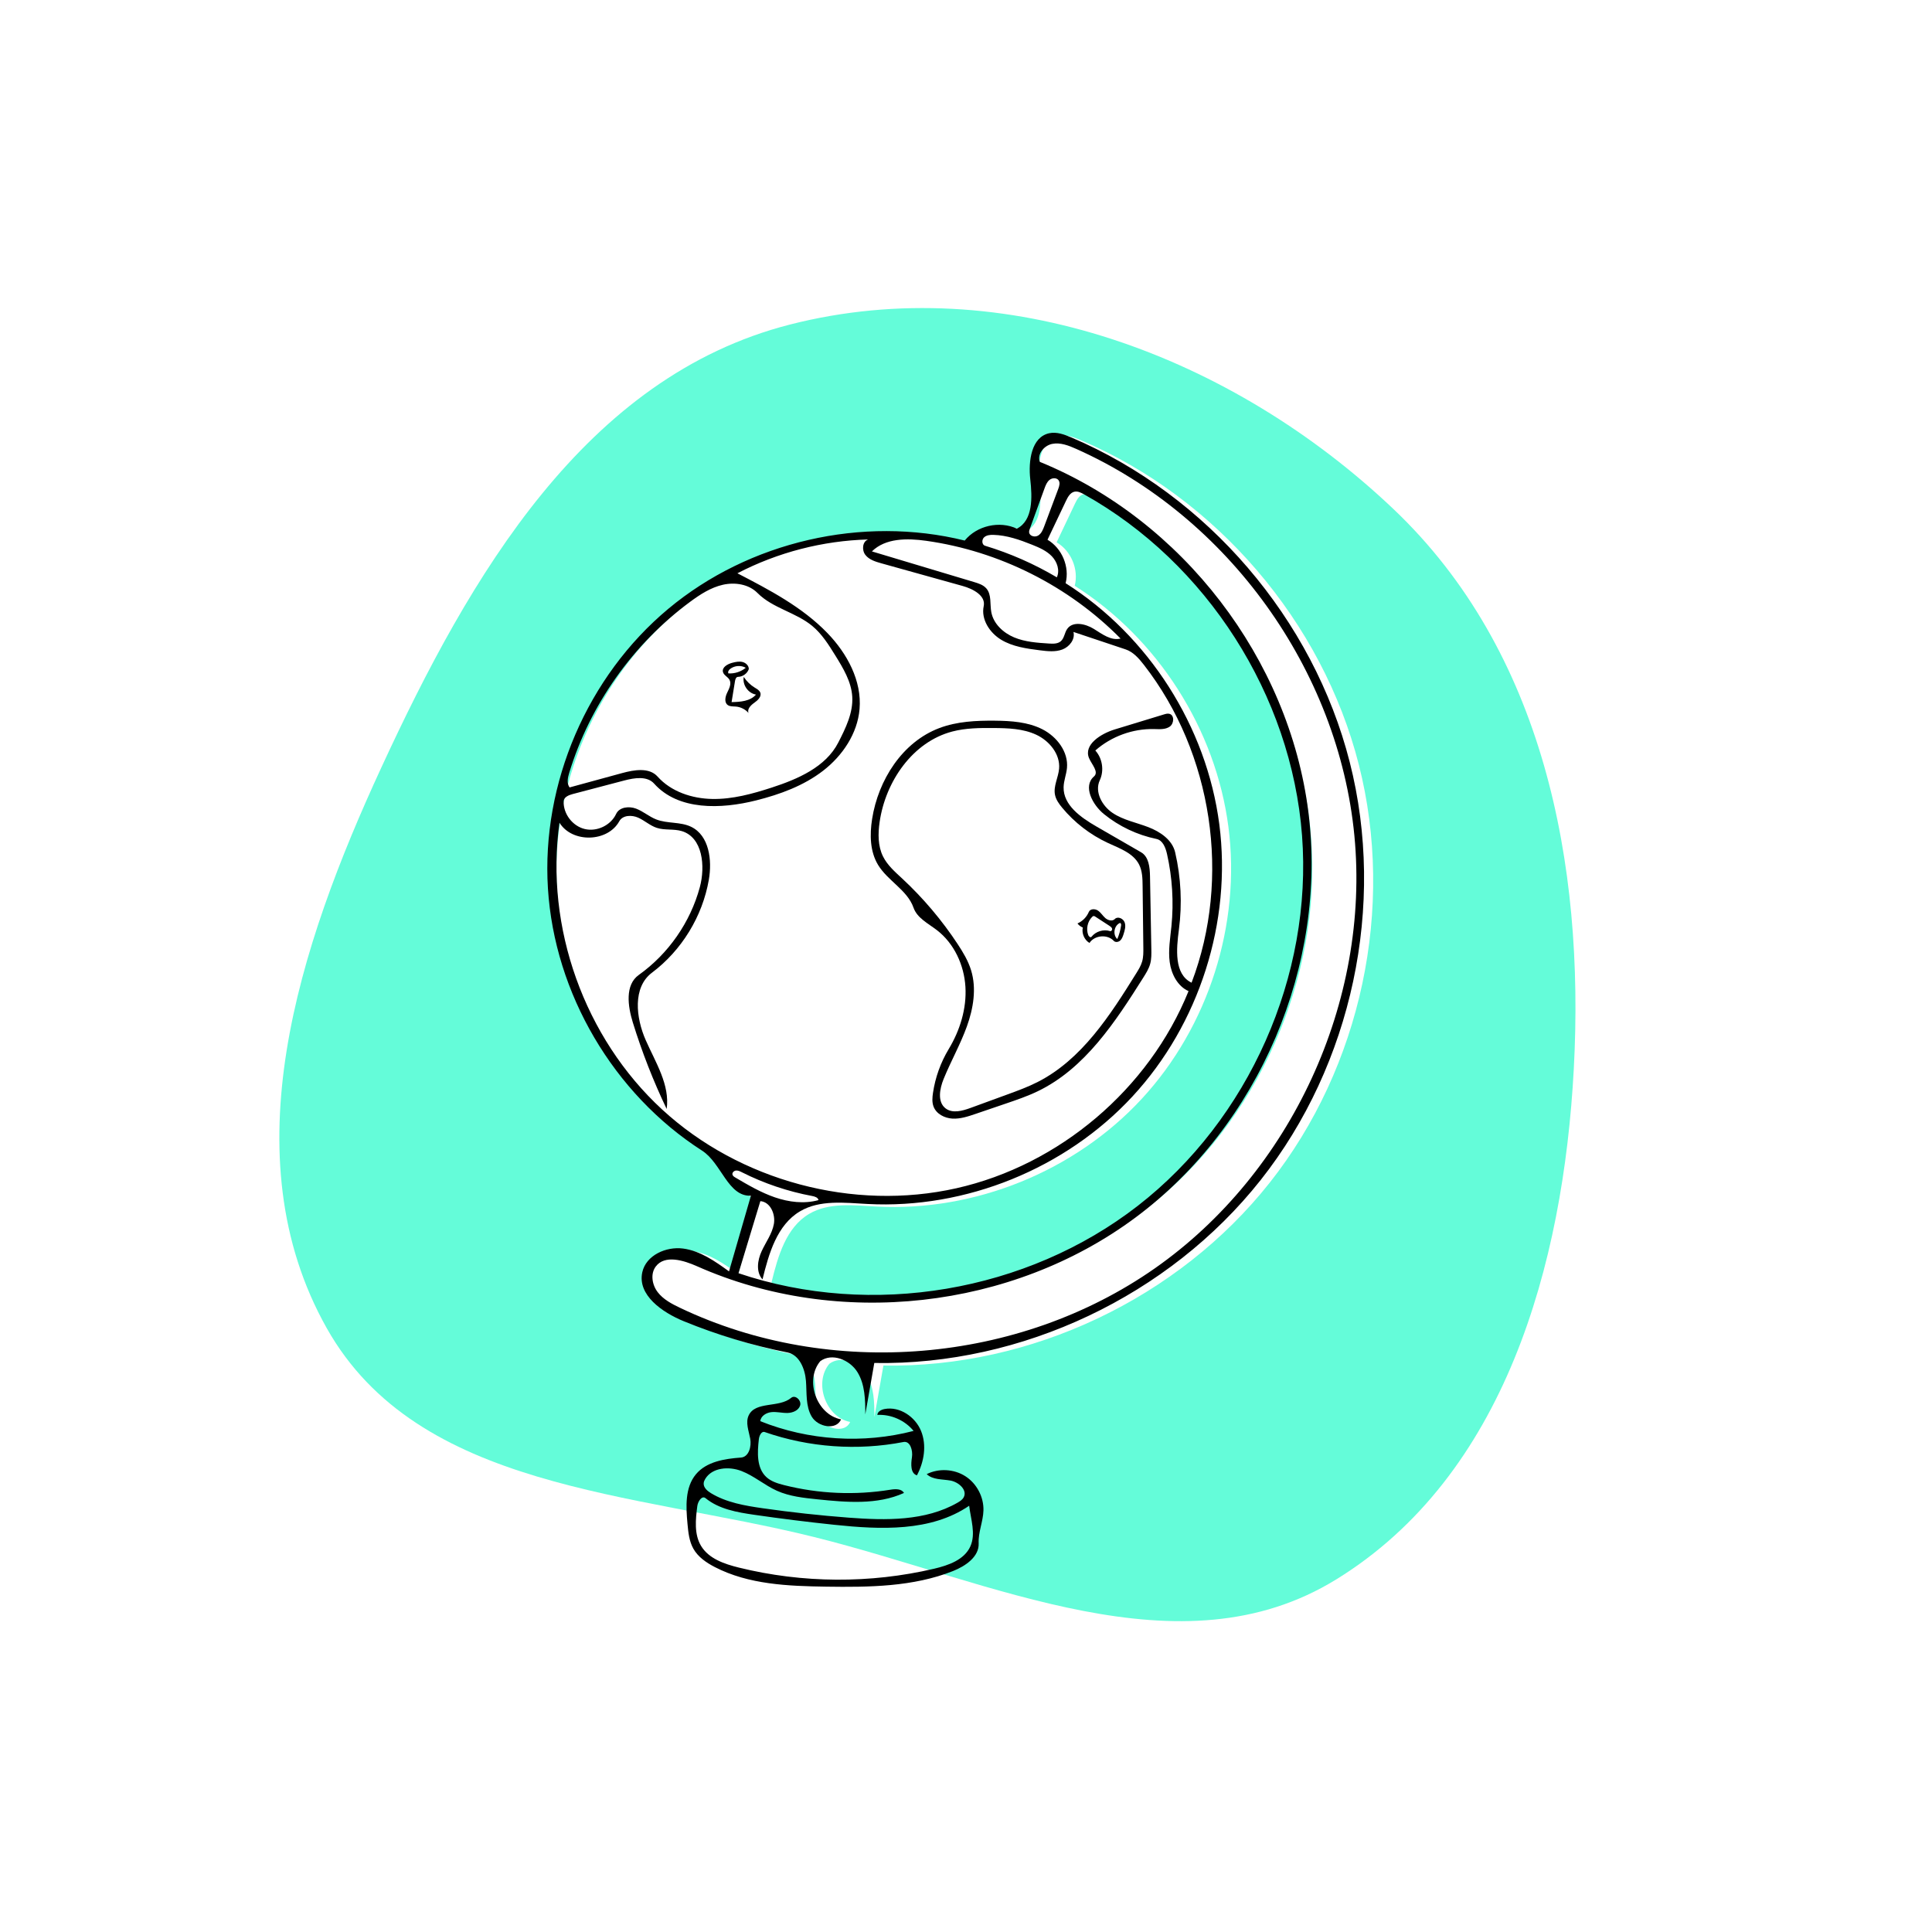
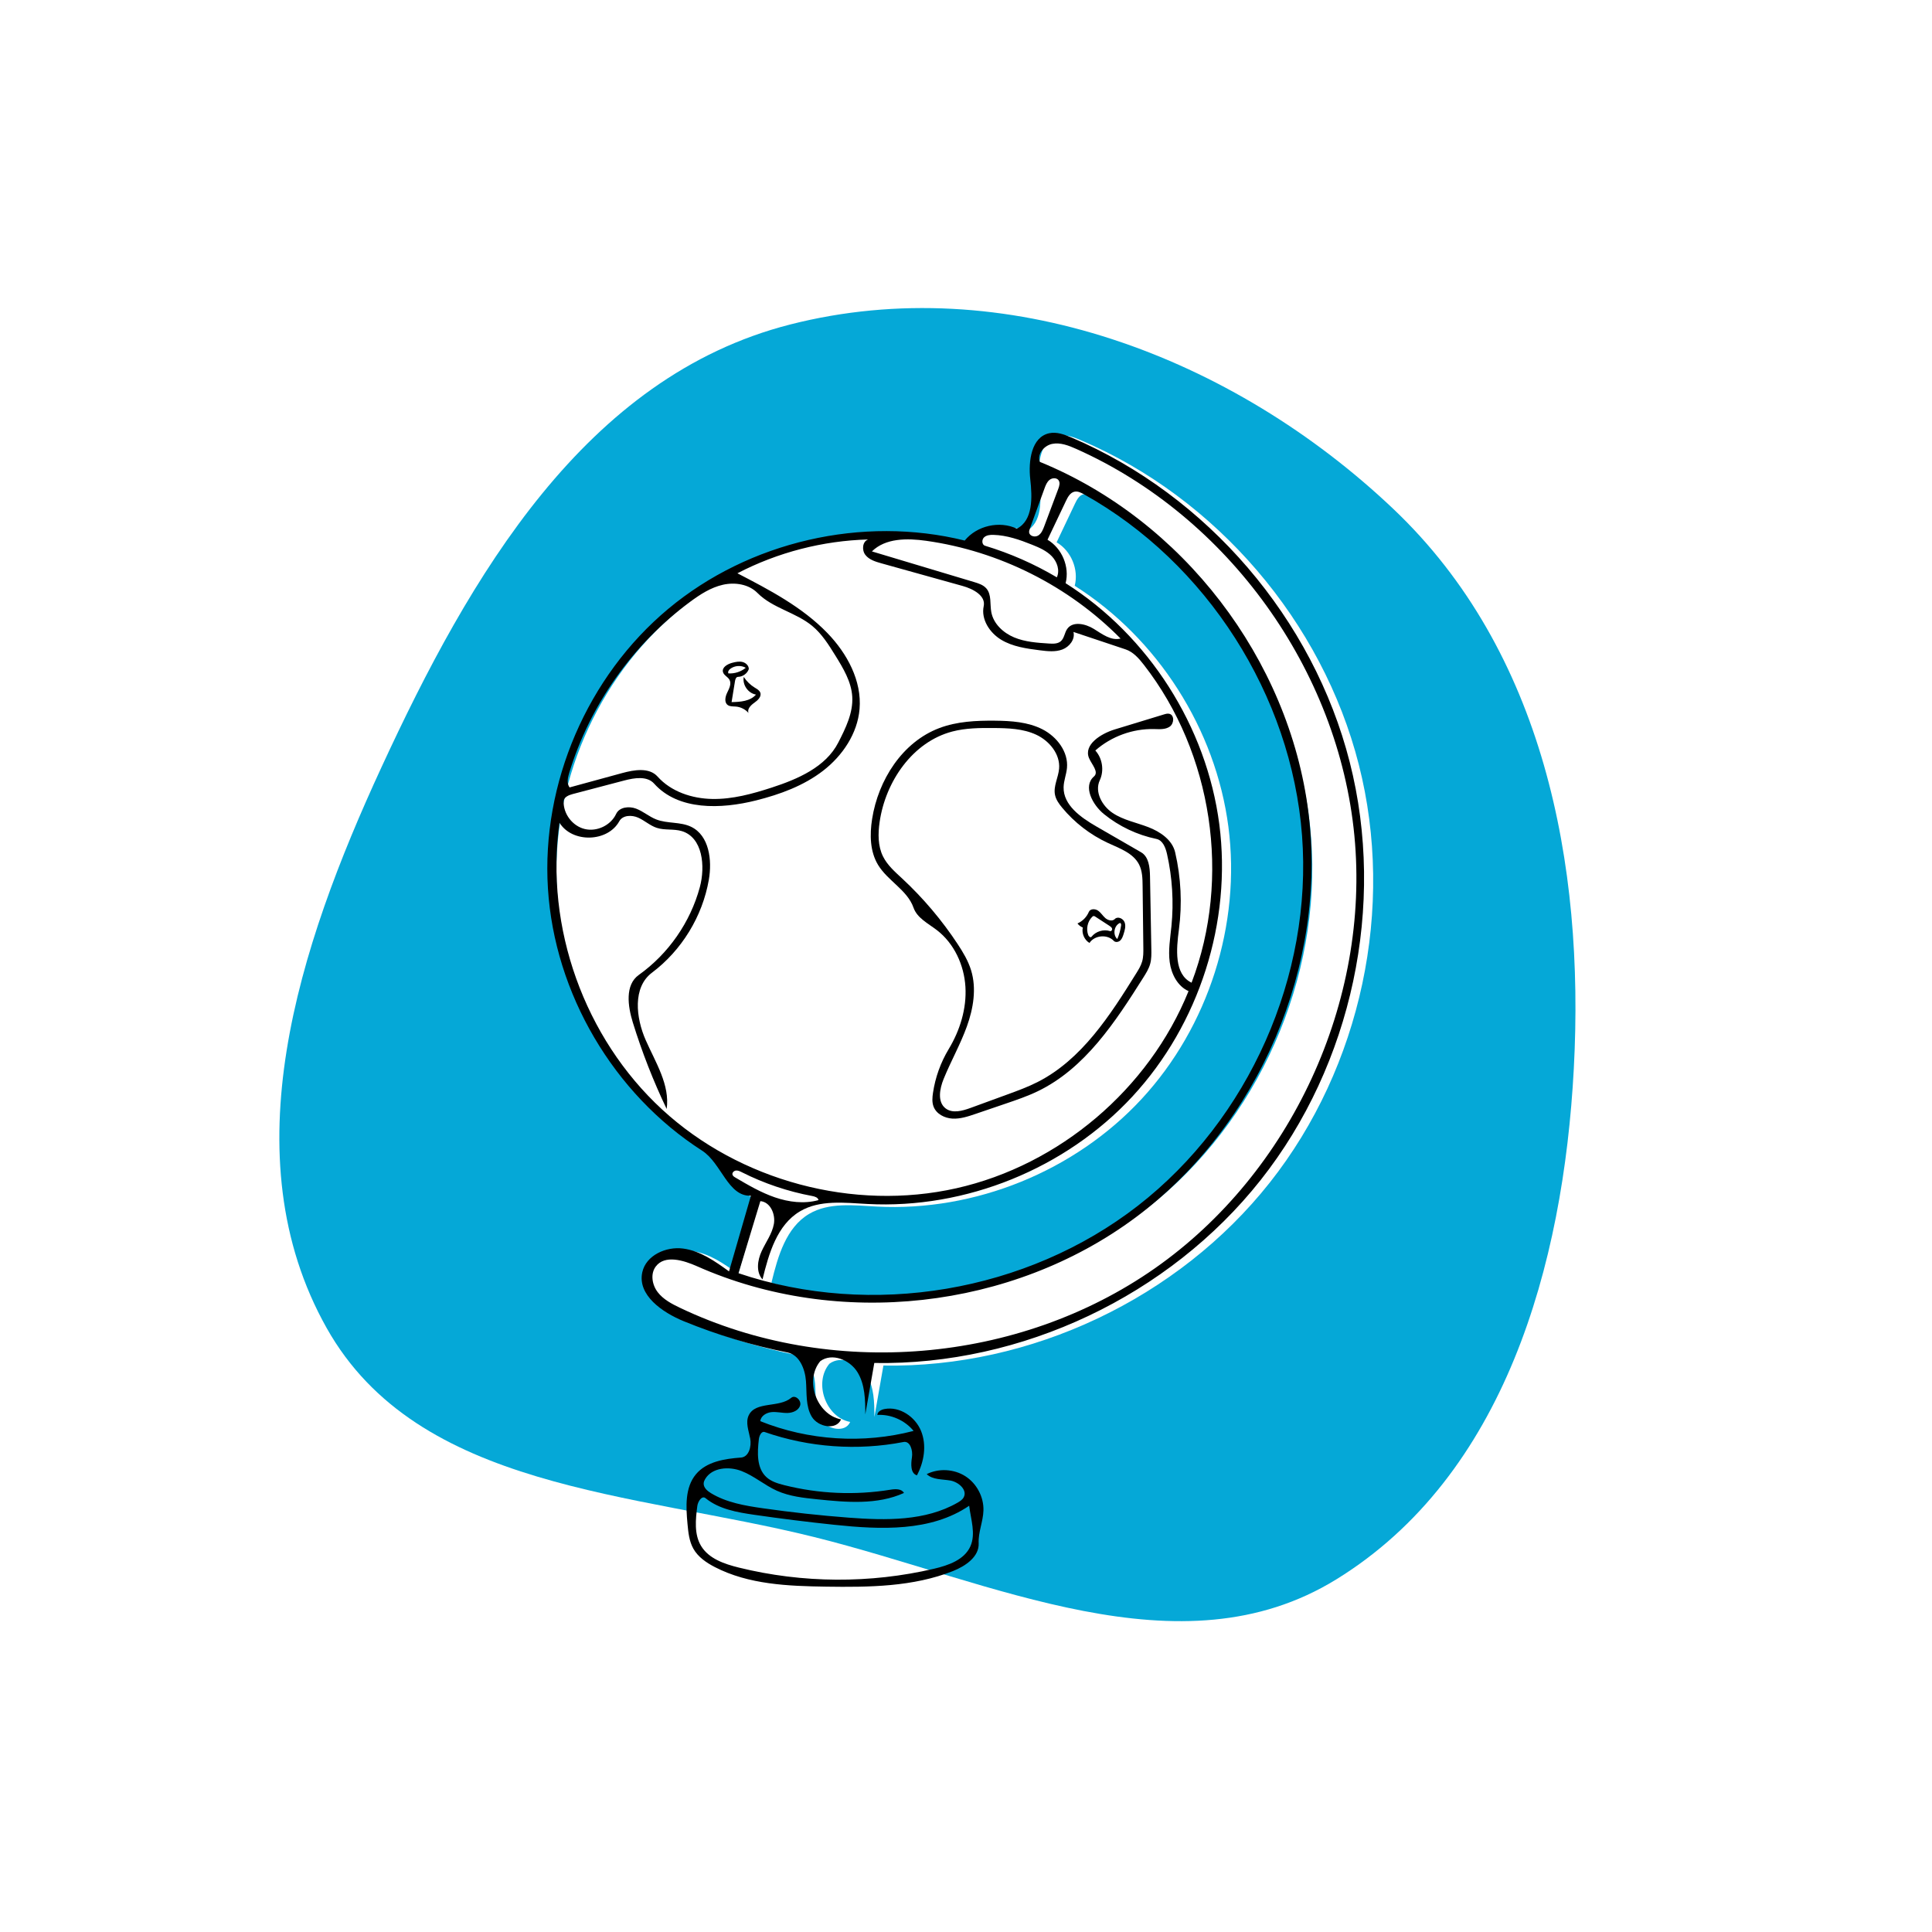
- <svg xmlns="http://www.w3.org/2000/svg" width="750" height="750" viewBox="0 0 750 750" fill="none">
-   <rect width="750" height="750" fill="white" />
-   <path fill-rule="evenodd" clip-rule="evenodd" d="M540.953 197.628C598.999 252.739 615.212 334.928 610.95 414.836C606.867 491.406 584.057 572.844 518.795 613.085C458.087 650.517 385.277 613.899 316.048 596.675C245.986 579.244 162.216 578.492 126.824 515.562C89.228 448.713 115.899 367.554 148.04 297.943C182.44 223.441 227.19 146.276 306.707 125.974C389.929 104.727 478.65 138.474 540.953 197.628Z" fill="#64FCD9" />
-   <path d="M410.824 169.184C413.749 168.547 416.743 169.675 419.498 170.849C472.215 193.311 513.348 241.293 527.489 296.824C541.631 352.355 528.458 414.167 492.905 459.107C457.352 504.048 400.23 531.091 342.936 530.108C341.771 536.763 340.606 543.417 339.442 550.072C339.44 544.432 339.35 538.463 336.391 533.662C333.432 528.861 326.499 526.048 321.967 529.405C315.775 536.799 320.56 550.2 330.036 551.999C328.182 556.346 321.036 554.992 318.633 550.923C316.231 546.854 316.776 541.787 316.406 537.076C316.036 532.366 313.862 526.949 309.228 526.025C295.471 523.281 281.978 519.217 268.995 513.906C260.592 510.469 250.907 503.718 252.876 494.856C254.331 488.31 262.076 484.805 268.724 485.685C275.371 486.566 281.106 490.62 286.539 494.55C289.373 484.757 292.207 474.964 295.041 465.171C286.121 465.584 283.617 452.515 276.101 447.694C241.716 425.633 218.793 386.641 216.241 345.867C213.688 305.094 231.569 263.547 262.935 237.371C294.301 211.195 338.376 201.036 378.035 210.843C382.741 205.054 391.537 203.05 398.286 206.228C404.597 203.008 404.274 194.077 403.481 187.037C402.689 179.998 403.902 170.693 410.824 169.184ZM299.538 497.675C296.94 494.798 299.489 496.499 299.489 496.499L299.538 497.999V498.685C299.538 498.685 293.241 496.248 290.217 495.261C341.939 512.732 402.129 502.568 445.246 469.082C488.363 435.596 513.11 379.795 508.986 325.357C504.861 270.92 471.989 219.485 424.318 192.877C423.182 192.243 421.908 191.6 420.635 191.877C419.001 192.231 418.073 193.916 417.355 195.426C414.962 200.46 412.569 205.493 410.176 210.526C415.813 213.836 418.825 221.066 417.205 227.399C449.464 247.845 471.928 283.069 476.86 320.942C481.793 358.815 469.1 398.618 443.154 426.644C417.207 454.67 378.499 470.388 340.359 468.385C331.421 467.915 321.793 466.677 314.091 471.237C305.185 476.509 301.986 487.62 299.538 497.675Z" fill="white" />
-   <path d="M286.484 262.758C285.759 262.768 285.445 263.666 285.329 264.382C284.886 267.108 284.444 269.833 284.001 272.559C287.408 272.489 291.248 272.225 293.465 269.637C290.413 269.123 288.131 265.824 288.727 262.787C289.812 264.464 291.279 265.892 292.985 266.932C293.834 267.45 294.815 267.956 295.147 268.894C295.696 270.444 294.153 271.878 292.806 272.822C291.459 273.766 289.952 275.271 290.588 276.788C289.343 275.352 287.519 274.432 285.623 274.284C284.538 274.199 283.339 274.325 282.471 273.669C281.072 272.61 281.549 270.408 282.322 268.833C283.095 267.258 284.036 265.391 283.169 263.866C282.52 262.725 281 262.162 280.658 260.894C280.16 259.046 282.449 257.757 284.303 257.283C285.594 256.954 286.953 256.661 288.245 256.982C289.538 257.303 290.729 258.425 290.681 259.756C290.066 261.48 288.315 262.733 286.484 262.758ZM289.51 259.229C287.658 258.181 285.188 258.347 283.494 259.635C282.938 260.058 282.431 260.798 282.768 261.41C285.182 261.564 287.644 260.768 289.51 259.229Z" fill="black" />
-   <path d="M420.341 360.056C419.527 359.734 418.803 359.183 418.274 358.484C420.242 357.625 421.856 355.984 422.683 354.002C423.209 352.741 425.091 352.719 426.222 353.484C427.353 354.25 428.06 355.5 429.089 356.398C430.118 357.296 431.833 357.746 432.777 356.759C433.877 355.607 436.012 356.535 436.572 358.027C437.131 359.518 436.639 361.175 436.147 362.689C435.86 363.569 435.548 364.491 434.863 365.113C434.178 365.736 432.997 365.914 432.364 365.239C429.879 362.59 424.919 363.02 422.927 366.057C420.936 364.857 419.846 362.328 420.341 360.056ZM423.936 355.969C422.157 357.767 421.554 360.631 422.457 362.993C422.664 363.537 423.361 364.117 423.721 363.659C425.374 361.555 428.386 360.635 430.932 361.456C431.414 361.611 431.842 360.974 431.704 360.487C431.567 360 431.111 359.684 430.687 359.408C428.869 358.226 427.05 357.045 425.232 355.863C425.02 355.725 424.787 355.582 424.536 355.607C424.298 355.63 424.103 355.799 423.936 355.969ZM433.729 364.539C434.471 362.834 434.974 361.025 435.219 359.182C435.273 358.774 435.072 358.162 434.692 358.319C432.441 359.36 431.899 362.867 433.729 364.539Z" fill="black" />
-   <path d="M363.702 361.083C360.323 358.485 356.042 356.402 354.633 352.379C352.237 345.539 344.637 341.964 340.874 335.769C337.698 330.538 337.602 323.988 338.55 317.942C340.927 302.795 350.291 288.065 364.633 282.643C371.476 280.055 378.946 279.695 386.262 279.77C392.558 279.835 399.066 280.256 404.675 283.117C410.284 285.978 414.788 291.866 414.197 298.135C413.96 300.658 412.935 303.077 412.888 305.611C412.759 312.552 419.558 317.338 425.571 320.809C431.369 324.157 437.167 327.505 442.965 330.853C445.957 332.58 446.366 336.657 446.429 340.111C446.601 349.558 446.773 359.005 446.946 368.452C446.98 370.34 447.011 372.257 446.523 374.082C445.997 376.051 444.895 377.808 443.808 379.532C432.97 396.713 421.211 414.742 402.924 423.588C398.921 425.524 394.7 426.964 390.491 428.399C386.558 429.739 382.625 431.08 378.692 432.421C375.786 433.411 372.791 434.415 369.726 434.24C366.661 434.066 363.472 432.427 362.395 429.552C361.77 427.883 361.92 426.032 362.182 424.269C363.071 418.267 365.161 412.445 368.291 407.247C372.66 399.995 375.285 391.537 374.777 383.085C374.269 374.634 370.414 366.244 363.702 361.083ZM350.239 341.055C358.382 348.628 365.617 357.176 371.74 366.458C373.849 369.655 375.847 372.982 376.972 376.643C379.153 383.742 377.856 391.487 375.335 398.473C372.815 405.459 369.12 411.961 366.321 418.84C364.772 422.649 363.813 427.748 367.065 430.264C369.742 432.334 373.585 431.259 376.762 430.098C381.529 428.356 386.296 426.614 391.062 424.872C395.018 423.426 398.984 421.976 402.74 420.07C419.902 411.36 430.891 394.24 441.054 377.896C441.974 376.417 442.906 374.912 443.384 373.237C443.881 371.494 443.863 369.652 443.842 367.84C443.747 359.848 443.653 351.857 443.558 343.865C443.525 341.053 443.465 338.128 442.194 335.62C439.926 331.147 434.636 329.341 430.086 327.232C423.259 324.068 417.151 319.364 412.35 313.57C411.112 312.077 409.928 310.443 409.547 308.541C408.87 305.16 410.848 301.837 411.142 298.402C411.623 292.776 407.377 287.596 402.258 285.215C397.138 282.833 391.303 282.659 385.657 282.614C380.304 282.572 374.884 282.616 369.704 283.967C354.28 287.994 343.726 303.371 341.462 319.15C340.819 323.626 340.772 328.389 342.773 332.444C344.464 335.872 347.441 338.452 350.239 341.055Z" fill="black" />
-   <path d="M275.984 579.636C282 583.294 289.148 584.508 296.118 585.505C307.205 587.091 318.345 588.309 329.513 589.155C343.9 590.245 359.215 590.517 371.729 583.335C372.654 582.804 373.597 582.194 374.103 581.255C375.638 578.403 372.134 575.316 368.946 574.746C365.758 574.177 362.074 574.503 359.744 572.254C364.436 569.923 370.34 570.244 374.753 573.069C379.165 575.894 381.926 581.122 381.773 586.359C381.647 590.652 379.718 594.786 379.917 599.076C380.161 604.31 374.826 607.942 369.956 609.876C354.478 616.022 337.355 616.181 320.703 615.936C305.949 615.72 290.625 615.112 277.514 608.342C274.217 606.64 270.995 604.446 269.173 601.214C267.536 598.312 267.194 594.883 266.885 591.567C266.264 584.896 265.873 577.438 270.169 572.298C274.266 567.398 281.264 566.285 287.634 565.824C290.711 565.602 291.793 561.518 291.231 558.485C290.669 555.452 289.33 552.221 290.65 549.434C293.286 543.868 302.441 546.604 307.146 542.632C308.708 541.314 311.218 543.661 310.611 545.613C310.004 547.564 307.711 548.477 305.667 548.515C303.624 548.554 301.589 547.991 299.553 548.177C297.518 548.364 295.322 549.665 295.15 551.701C313.91 559.23 335.093 560.575 354.655 555.48C351.288 551.358 345.895 548.977 340.581 549.265C340.667 547.953 342.133 547.212 343.426 546.973C349.282 545.889 355.311 549.987 357.554 555.504C359.797 561.021 358.746 567.47 355.949 572.729C353.406 571.937 353.607 568.342 354.018 565.711C354.429 563.079 353.347 559.279 350.732 559.786C332.863 563.247 314.087 561.903 296.893 555.931C295.581 555.476 294.747 557.321 294.587 558.701C293.988 563.86 293.682 569.868 297.495 573.394C299.367 575.125 301.913 575.895 304.385 576.519C317.821 579.912 331.952 580.524 345.631 578.307C347.546 577.997 349.985 577.866 350.919 579.566C340.555 584.264 328.612 583.195 317.292 582.033C311.942 581.483 306.485 580.906 301.578 578.701C296.794 576.552 292.746 572.943 287.854 571.05C282.963 569.157 276.41 569.649 273.743 574.165C273.448 574.663 273.208 575.208 273.167 575.785C273.046 577.458 274.552 578.764 275.984 579.636ZM376.699 600.287C378.877 595.415 376.871 589.828 376.228 584.531C361.365 594.681 341.82 593.805 323.92 591.927C313.542 590.838 303.186 589.546 292.859 588.05C286.162 587.08 279.127 585.873 273.892 581.586C272.487 580.435 270.924 582.847 270.692 584.649C270.015 589.888 269.427 595.587 272.149 600.115C275.133 605.08 281.192 607.146 286.816 608.533C311.569 614.637 337.767 614.792 362.591 608.983C368.174 607.676 374.358 605.521 376.699 600.287Z" fill="black" />
-   <path d="M407.289 168.184C410.214 167.547 413.209 168.675 415.963 169.849C468.68 192.311 509.813 240.293 523.955 295.824C538.096 351.355 524.923 413.167 489.37 458.107C453.818 503.048 396.696 530.091 339.401 529.108C338.236 535.763 337.072 542.417 335.907 549.072C335.906 543.432 335.815 537.463 332.856 532.662C329.898 527.861 322.964 525.048 318.432 528.405C312.24 535.799 317.026 549.2 326.501 550.999C324.648 555.346 317.501 553.992 315.099 549.923C312.696 545.854 313.242 540.787 312.871 536.076C312.501 531.366 310.327 525.949 305.693 525.025C291.936 522.281 278.444 518.217 265.46 512.906C257.058 509.469 247.373 502.718 249.342 493.856C250.796 487.31 258.542 483.805 265.189 484.685C271.837 485.566 277.571 489.62 283.004 493.55C285.838 483.757 288.672 473.964 291.506 464.171C282.586 464.584 280.082 451.515 272.567 446.694C238.181 424.633 215.259 385.641 212.706 344.867C210.154 304.094 228.034 262.547 259.4 236.371C290.766 210.195 334.841 200.036 374.501 209.843C379.206 204.054 388.003 202.05 394.752 205.228C401.062 202.008 400.739 193.077 399.947 186.037C399.154 178.998 400.367 169.693 407.289 168.184V168.184ZM462.566 381.484C478.026 340.859 470.757 292.398 444.059 258.096C442.125 255.611 439.94 253.086 436.953 252.088C430.206 249.833 423.459 247.578 416.712 245.322C417.444 248.168 415.168 251.089 412.42 252.129C409.672 253.17 406.619 252.817 403.704 252.446C398.512 251.785 393.153 251.056 388.669 248.356C384.186 245.656 380.787 240.429 381.872 235.309C382.74 231.218 377.727 228.597 373.699 227.474C363.184 224.543 352.669 221.612 342.153 218.681C339.861 218.042 337.409 217.299 335.944 215.424C334.48 213.548 334.768 210.184 337.023 209.421C319.401 209.892 301.9 214.418 286.26 222.55C298.728 229.013 311.435 235.65 321.196 245.747C328.852 253.666 334.608 264.281 333.679 275.257C332.875 284.767 327.076 293.368 319.522 299.202C311.968 305.035 302.788 308.39 293.531 310.717C279.875 314.149 263.33 314.69 253.934 304.202C251.201 301.151 246.316 301.942 242.354 302.983C235.669 304.741 228.984 306.498 222.3 308.256C220.743 308.665 218.859 309.46 218.806 311.069C218.645 315.947 222.261 320.688 227.007 321.825C231.754 322.962 237.124 320.372 239.191 315.95C240.436 313.286 244.188 312.871 246.938 313.914C249.687 314.957 251.963 317.001 254.698 318.082C259.032 319.793 264.121 318.935 268.314 320.97C275.307 324.365 276.498 333.889 275.164 341.547C272.688 355.761 264.629 368.926 253.097 377.595C245.529 383.284 246.842 395.075 250.651 403.743C254.46 412.41 260.123 421.126 258.801 430.501C253.607 419.642 249.21 408.402 245.655 396.902C243.693 390.558 242.571 382.323 247.979 378.471C259.469 370.284 267.995 358.026 271.672 344.405C273.875 336.241 272.78 325.092 264.687 322.638C261.55 321.687 258.081 322.393 254.966 321.374C252.358 320.52 250.268 318.545 247.763 317.422C245.258 316.3 241.732 316.396 240.41 318.801C235.906 326.997 222.084 327.333 217.188 319.365C211.503 359.958 226.879 402.928 257.027 430.699C287.175 458.471 331.26 470.274 371.252 461.282C411.243 452.29 446.032 422.752 461.391 384.749C457.123 382.846 454.706 378.13 454.082 373.5C453.458 368.869 454.29 364.185 454.752 359.536C455.68 350.185 455.098 340.686 453.034 331.519C452.479 329.054 451.39 326.184 448.915 325.673C441.488 324.139 434.439 320.801 428.546 316.025C424.071 312.398 420.314 305.208 424.669 301.437C426.698 299.68 423.818 296.786 422.77 294.315C420.555 289.099 427.336 284.815 432.756 283.161C439.112 281.222 445.467 279.283 451.822 277.345C452.508 277.135 453.235 276.924 453.932 277.094C455.958 277.589 455.815 280.86 454.111 282.061C452.406 283.263 450.131 283.068 448.047 283.018C439.754 282.821 431.427 285.856 425.206 291.342C427.973 294.402 428.685 299.156 426.937 302.893C424.831 307.393 427.82 312.851 431.951 315.609C436.083 318.367 441.124 319.307 445.761 321.088C450.398 322.869 455.072 326.034 456.194 330.873C458.469 340.676 458.963 350.889 457.648 360.867C456.655 368.397 455.725 378.183 462.566 381.484ZM296.003 496.675C293.406 493.798 294.047 489.235 295.667 485.714C297.286 482.193 299.732 478.968 300.418 475.153C301.103 471.338 299.036 466.579 295.171 466.282C292.341 475.608 289.512 484.935 286.682 494.261C338.404 511.732 398.594 501.568 441.712 468.082C484.829 434.596 509.576 378.795 505.451 324.357C501.326 269.92 468.454 218.485 420.784 191.877C419.647 191.243 418.373 190.6 417.101 190.877C415.467 191.231 414.538 192.916 413.82 194.426C411.427 199.46 409.035 204.493 406.642 209.526C412.279 212.836 415.291 220.066 413.671 226.399C445.93 246.845 468.393 282.069 473.326 319.942C478.258 357.815 465.566 397.618 439.619 425.644C413.673 453.67 374.964 469.388 336.824 467.385C327.886 466.915 318.258 465.677 310.556 470.237C301.65 475.509 298.451 486.62 296.003 496.675H296.003ZM417.778 174.26C414.837 172.949 411.637 171.688 408.478 172.315C405.318 172.941 402.512 176.289 403.663 179.296C459.045 201.906 500.387 255.779 507.9 315.124C515.413 374.469 488.799 436.945 440.798 472.642C392.798 508.339 325.307 515.849 270.634 491.576C265.324 489.218 258.074 487.013 254.571 491.648C252.415 494.502 253.137 498.766 255.312 501.606C257.486 504.445 260.781 506.169 264.01 507.707C322.334 535.501 395.398 529.416 448.321 492.357C501.243 455.297 531.946 388.718 525.771 324.406C519.596 260.094 476.785 200.573 417.778 174.26ZM221.11 305.678C227.915 303.82 234.72 301.962 241.526 300.104C246.219 298.822 252.032 297.839 255.273 301.468C260.508 307.327 268.614 310.008 276.47 310.157C284.326 310.306 292.04 308.189 299.513 305.762C309.698 302.453 320.549 297.785 325.424 288.25C328.289 282.646 331.232 276.693 330.843 270.411C330.484 264.62 327.342 259.422 324.288 254.49C321.721 250.345 319.088 246.124 315.339 243.009C308.94 237.694 299.902 236.11 294.056 230.194C290.677 226.774 285.308 225.94 280.619 227.004C275.931 228.068 271.786 230.758 267.917 233.612C245.736 249.978 229.018 273.621 220.981 299.988C220.406 301.875 219.926 304.099 221.11 305.678ZM414.279 244.158C416.451 241.036 421.356 242.123 424.592 244.122C427.828 246.121 431.314 248.828 434.998 247.883C414.874 227.472 387.917 213.918 359.531 209.938C352.182 208.908 343.757 208.843 338.475 214.055C351.693 218.019 364.911 221.984 378.129 225.948C379.868 226.47 381.704 227.052 382.894 228.423C384.988 230.832 384.24 234.492 384.822 237.631C385.66 242.154 389.46 245.675 393.707 247.444C397.954 249.213 402.643 249.527 407.234 249.82C408.83 249.922 410.609 249.966 411.814 248.915C413.172 247.73 413.25 245.637 414.279 244.158ZM410.265 224.124C411.501 221.423 410.388 218.108 408.337 215.96C406.285 213.812 403.471 212.589 400.715 211.484C395.881 209.545 390.866 207.776 385.66 207.636C384.355 207.601 382.919 207.722 381.983 208.631C381.046 209.541 381.133 211.475 382.382 211.853C392.126 214.8 401.511 218.93 410.265 224.124ZM315.287 464.288C305.812 462.521 296.59 459.405 287.985 455.064C287.273 454.705 286.515 454.327 285.722 454.402C284.928 454.477 284.145 455.219 284.345 455.991C284.481 456.513 284.988 456.839 285.453 457.112C290.4 460.021 295.389 462.948 300.816 464.811C306.244 466.674 312.209 467.421 317.736 465.88C317.551 464.857 316.309 464.479 315.287 464.288ZM410.957 186.468C410.213 185.378 408.47 185.457 407.439 186.28C406.408 187.103 405.912 188.407 405.46 189.646C403.574 194.829 401.688 200.012 399.802 205.195C399.629 205.672 399.452 206.169 399.509 206.672C399.671 208.135 401.748 208.665 403.007 207.903C404.266 207.141 404.864 205.662 405.381 204.284C407.193 199.45 409.006 194.616 410.818 189.782C411.223 188.703 411.607 187.419 410.957 186.468V186.468Z" fill="black" />
+ <svg xmlns="http://www.w3.org/2000/svg" width="750" height="750" viewBox="0 0 750 750" fill="none" version="1.1" id="svg3162">
+   <defs id="defs3166" />
+   <rect width="750" height="750" fill="white" id="rect3146" />
+   <path fill-rule="evenodd" clip-rule="evenodd" d="M540.953 197.628C598.999 252.739 615.212 334.928 610.95 414.836C606.867 491.406 584.057 572.844 518.795 613.085C458.087 650.517 385.277 613.899 316.048 596.675C245.986 579.244 162.216 578.492 126.824 515.562C89.228 448.713 115.899 367.554 148.04 297.943C182.44 223.441 227.19 146.276 306.707 125.974C389.929 104.727 478.65 138.474 540.953 197.628Z" fill="#64FCD9" id="path3148" style="fill:#05a8d7;fill-opacity:1" />
+   <path d="M410.824 169.184C413.749 168.547 416.743 169.675 419.498 170.849C472.215 193.311 513.348 241.293 527.489 296.824C541.631 352.355 528.458 414.167 492.905 459.107C457.352 504.048 400.23 531.091 342.936 530.108C341.771 536.763 340.606 543.417 339.442 550.072C339.44 544.432 339.35 538.463 336.391 533.662C333.432 528.861 326.499 526.048 321.967 529.405C315.775 536.799 320.56 550.2 330.036 551.999C328.182 556.346 321.036 554.992 318.633 550.923C316.231 546.854 316.776 541.787 316.406 537.076C316.036 532.366 313.862 526.949 309.228 526.025C295.471 523.281 281.978 519.217 268.995 513.906C260.592 510.469 250.907 503.718 252.876 494.856C254.331 488.31 262.076 484.805 268.724 485.685C275.371 486.566 281.106 490.62 286.539 494.55C289.373 484.757 292.207 474.964 295.041 465.171C286.121 465.584 283.617 452.515 276.101 447.694C241.716 425.633 218.793 386.641 216.241 345.867C213.688 305.094 231.569 263.547 262.935 237.371C294.301 211.195 338.376 201.036 378.035 210.843C382.741 205.054 391.537 203.05 398.286 206.228C404.597 203.008 404.274 194.077 403.481 187.037C402.689 179.998 403.902 170.693 410.824 169.184ZM299.538 497.675C296.94 494.798 299.489 496.499 299.489 496.499L299.538 497.999V498.685C299.538 498.685 293.241 496.248 290.217 495.261C341.939 512.732 402.129 502.568 445.246 469.082C488.363 435.596 513.11 379.795 508.986 325.357C504.861 270.92 471.989 219.485 424.318 192.877C423.182 192.243 421.908 191.6 420.635 191.877C419.001 192.231 418.073 193.916 417.355 195.426C414.962 200.46 412.569 205.493 410.176 210.526C415.813 213.836 418.825 221.066 417.205 227.399C449.464 247.845 471.928 283.069 476.86 320.942C481.793 358.815 469.1 398.618 443.154 426.644C417.207 454.67 378.499 470.388 340.359 468.385C331.421 467.915 321.793 466.677 314.091 471.237C305.185 476.509 301.986 487.62 299.538 497.675Z" fill="white" id="path3150" />
+   <path d="M286.484 262.758C285.759 262.768 285.445 263.666 285.329 264.382C284.886 267.108 284.444 269.833 284.001 272.559C287.408 272.489 291.248 272.225 293.465 269.637C290.413 269.123 288.131 265.824 288.727 262.787C289.812 264.464 291.279 265.892 292.985 266.932C293.834 267.45 294.815 267.956 295.147 268.894C295.696 270.444 294.153 271.878 292.806 272.822C291.459 273.766 289.952 275.271 290.588 276.788C289.343 275.352 287.519 274.432 285.623 274.284C284.538 274.199 283.339 274.325 282.471 273.669C281.072 272.61 281.549 270.408 282.322 268.833C283.095 267.258 284.036 265.391 283.169 263.866C282.52 262.725 281 262.162 280.658 260.894C280.16 259.046 282.449 257.757 284.303 257.283C285.594 256.954 286.953 256.661 288.245 256.982C289.538 257.303 290.729 258.425 290.681 259.756C290.066 261.48 288.315 262.733 286.484 262.758ZM289.51 259.229C287.658 258.181 285.188 258.347 283.494 259.635C282.938 260.058 282.431 260.798 282.768 261.41C285.182 261.564 287.644 260.768 289.51 259.229Z" fill="black" id="path3152" />
+   <path d="M420.341 360.056C419.527 359.734 418.803 359.183 418.274 358.484C420.242 357.625 421.856 355.984 422.683 354.002C423.209 352.741 425.091 352.719 426.222 353.484C427.353 354.25 428.06 355.5 429.089 356.398C430.118 357.296 431.833 357.746 432.777 356.759C433.877 355.607 436.012 356.535 436.572 358.027C437.131 359.518 436.639 361.175 436.147 362.689C435.86 363.569 435.548 364.491 434.863 365.113C434.178 365.736 432.997 365.914 432.364 365.239C429.879 362.59 424.919 363.02 422.927 366.057C420.936 364.857 419.846 362.328 420.341 360.056ZM423.936 355.969C422.157 357.767 421.554 360.631 422.457 362.993C422.664 363.537 423.361 364.117 423.721 363.659C425.374 361.555 428.386 360.635 430.932 361.456C431.414 361.611 431.842 360.974 431.704 360.487C431.567 360 431.111 359.684 430.687 359.408C428.869 358.226 427.05 357.045 425.232 355.863C425.02 355.725 424.787 355.582 424.536 355.607C424.298 355.63 424.103 355.799 423.936 355.969ZM433.729 364.539C434.471 362.834 434.974 361.025 435.219 359.182C435.273 358.774 435.072 358.162 434.692 358.319C432.441 359.36 431.899 362.867 433.729 364.539Z" fill="black" id="path3154" />
+   <path d="M363.702 361.083C360.323 358.485 356.042 356.402 354.633 352.379C352.237 345.539 344.637 341.964 340.874 335.769C337.698 330.538 337.602 323.988 338.55 317.942C340.927 302.795 350.291 288.065 364.633 282.643C371.476 280.055 378.946 279.695 386.262 279.77C392.558 279.835 399.066 280.256 404.675 283.117C410.284 285.978 414.788 291.866 414.197 298.135C413.96 300.658 412.935 303.077 412.888 305.611C412.759 312.552 419.558 317.338 425.571 320.809C431.369 324.157 437.167 327.505 442.965 330.853C445.957 332.58 446.366 336.657 446.429 340.111C446.601 349.558 446.773 359.005 446.946 368.452C446.98 370.34 447.011 372.257 446.523 374.082C445.997 376.051 444.895 377.808 443.808 379.532C432.97 396.713 421.211 414.742 402.924 423.588C398.921 425.524 394.7 426.964 390.491 428.399C386.558 429.739 382.625 431.08 378.692 432.421C375.786 433.411 372.791 434.415 369.726 434.24C366.661 434.066 363.472 432.427 362.395 429.552C361.77 427.883 361.92 426.032 362.182 424.269C363.071 418.267 365.161 412.445 368.291 407.247C372.66 399.995 375.285 391.537 374.777 383.085C374.269 374.634 370.414 366.244 363.702 361.083ZM350.239 341.055C358.382 348.628 365.617 357.176 371.74 366.458C373.849 369.655 375.847 372.982 376.972 376.643C379.153 383.742 377.856 391.487 375.335 398.473C372.815 405.459 369.12 411.961 366.321 418.84C364.772 422.649 363.813 427.748 367.065 430.264C369.742 432.334 373.585 431.259 376.762 430.098C381.529 428.356 386.296 426.614 391.062 424.872C395.018 423.426 398.984 421.976 402.74 420.07C419.902 411.36 430.891 394.24 441.054 377.896C441.974 376.417 442.906 374.912 443.384 373.237C443.881 371.494 443.863 369.652 443.842 367.84C443.747 359.848 443.653 351.857 443.558 343.865C443.525 341.053 443.465 338.128 442.194 335.62C439.926 331.147 434.636 329.341 430.086 327.232C423.259 324.068 417.151 319.364 412.35 313.57C411.112 312.077 409.928 310.443 409.547 308.541C408.87 305.16 410.848 301.837 411.142 298.402C411.623 292.776 407.377 287.596 402.258 285.215C397.138 282.833 391.303 282.659 385.657 282.614C380.304 282.572 374.884 282.616 369.704 283.967C354.28 287.994 343.726 303.371 341.462 319.15C340.819 323.626 340.772 328.389 342.773 332.444C344.464 335.872 347.441 338.452 350.239 341.055Z" fill="black" id="path3156" />
+   <path d="M275.984 579.636C282 583.294 289.148 584.508 296.118 585.505C307.205 587.091 318.345 588.309 329.513 589.155C343.9 590.245 359.215 590.517 371.729 583.335C372.654 582.804 373.597 582.194 374.103 581.255C375.638 578.403 372.134 575.316 368.946 574.746C365.758 574.177 362.074 574.503 359.744 572.254C364.436 569.923 370.34 570.244 374.753 573.069C379.165 575.894 381.926 581.122 381.773 586.359C381.647 590.652 379.718 594.786 379.917 599.076C380.161 604.31 374.826 607.942 369.956 609.876C354.478 616.022 337.355 616.181 320.703 615.936C305.949 615.72 290.625 615.112 277.514 608.342C274.217 606.64 270.995 604.446 269.173 601.214C267.536 598.312 267.194 594.883 266.885 591.567C266.264 584.896 265.873 577.438 270.169 572.298C274.266 567.398 281.264 566.285 287.634 565.824C290.711 565.602 291.793 561.518 291.231 558.485C290.669 555.452 289.33 552.221 290.65 549.434C293.286 543.868 302.441 546.604 307.146 542.632C308.708 541.314 311.218 543.661 310.611 545.613C310.004 547.564 307.711 548.477 305.667 548.515C303.624 548.554 301.589 547.991 299.553 548.177C297.518 548.364 295.322 549.665 295.15 551.701C313.91 559.23 335.093 560.575 354.655 555.48C351.288 551.358 345.895 548.977 340.581 549.265C340.667 547.953 342.133 547.212 343.426 546.973C349.282 545.889 355.311 549.987 357.554 555.504C359.797 561.021 358.746 567.47 355.949 572.729C353.406 571.937 353.607 568.342 354.018 565.711C354.429 563.079 353.347 559.279 350.732 559.786C332.863 563.247 314.087 561.903 296.893 555.931C295.581 555.476 294.747 557.321 294.587 558.701C293.988 563.86 293.682 569.868 297.495 573.394C299.367 575.125 301.913 575.895 304.385 576.519C317.821 579.912 331.952 580.524 345.631 578.307C347.546 577.997 349.985 577.866 350.919 579.566C340.555 584.264 328.612 583.195 317.292 582.033C311.942 581.483 306.485 580.906 301.578 578.701C296.794 576.552 292.746 572.943 287.854 571.05C282.963 569.157 276.41 569.649 273.743 574.165C273.448 574.663 273.208 575.208 273.167 575.785C273.046 577.458 274.552 578.764 275.984 579.636ZM376.699 600.287C378.877 595.415 376.871 589.828 376.228 584.531C361.365 594.681 341.82 593.805 323.92 591.927C313.542 590.838 303.186 589.546 292.859 588.05C286.162 587.08 279.127 585.873 273.892 581.586C272.487 580.435 270.924 582.847 270.692 584.649C270.015 589.888 269.427 595.587 272.149 600.115C275.133 605.08 281.192 607.146 286.816 608.533C311.569 614.637 337.767 614.792 362.591 608.983C368.174 607.676 374.358 605.521 376.699 600.287Z" fill="black" id="path3158" />
+   <path d="M407.289 168.184C410.214 167.547 413.209 168.675 415.963 169.849C468.68 192.311 509.813 240.293 523.955 295.824C538.096 351.355 524.923 413.167 489.37 458.107C453.818 503.048 396.696 530.091 339.401 529.108C338.236 535.763 337.072 542.417 335.907 549.072C335.906 543.432 335.815 537.463 332.856 532.662C329.898 527.861 322.964 525.048 318.432 528.405C312.24 535.799 317.026 549.2 326.501 550.999C324.648 555.346 317.501 553.992 315.099 549.923C312.696 545.854 313.242 540.787 312.871 536.076C312.501 531.366 310.327 525.949 305.693 525.025C291.936 522.281 278.444 518.217 265.46 512.906C257.058 509.469 247.373 502.718 249.342 493.856C250.796 487.31 258.542 483.805 265.189 484.685C271.837 485.566 277.571 489.62 283.004 493.55C285.838 483.757 288.672 473.964 291.506 464.171C282.586 464.584 280.082 451.515 272.567 446.694C238.181 424.633 215.259 385.641 212.706 344.867C210.154 304.094 228.034 262.547 259.4 236.371C290.766 210.195 334.841 200.036 374.501 209.843C379.206 204.054 388.003 202.05 394.752 205.228C401.062 202.008 400.739 193.077 399.947 186.037C399.154 178.998 400.367 169.693 407.289 168.184V168.184ZM462.566 381.484C478.026 340.859 470.757 292.398 444.059 258.096C442.125 255.611 439.94 253.086 436.953 252.088C430.206 249.833 423.459 247.578 416.712 245.322C417.444 248.168 415.168 251.089 412.42 252.129C409.672 253.17 406.619 252.817 403.704 252.446C398.512 251.785 393.153 251.056 388.669 248.356C384.186 245.656 380.787 240.429 381.872 235.309C382.74 231.218 377.727 228.597 373.699 227.474C363.184 224.543 352.669 221.612 342.153 218.681C339.861 218.042 337.409 217.299 335.944 215.424C334.48 213.548 334.768 210.184 337.023 209.421C319.401 209.892 301.9 214.418 286.26 222.55C298.728 229.013 311.435 235.65 321.196 245.747C328.852 253.666 334.608 264.281 333.679 275.257C332.875 284.767 327.076 293.368 319.522 299.202C311.968 305.035 302.788 308.39 293.531 310.717C279.875 314.149 263.33 314.69 253.934 304.202C251.201 301.151 246.316 301.942 242.354 302.983C235.669 304.741 228.984 306.498 222.3 308.256C220.743 308.665 218.859 309.46 218.806 311.069C218.645 315.947 222.261 320.688 227.007 321.825C231.754 322.962 237.124 320.372 239.191 315.95C240.436 313.286 244.188 312.871 246.938 313.914C249.687 314.957 251.963 317.001 254.698 318.082C259.032 319.793 264.121 318.935 268.314 320.97C275.307 324.365 276.498 333.889 275.164 341.547C272.688 355.761 264.629 368.926 253.097 377.595C245.529 383.284 246.842 395.075 250.651 403.743C254.46 412.41 260.123 421.126 258.801 430.501C253.607 419.642 249.21 408.402 245.655 396.902C243.693 390.558 242.571 382.323 247.979 378.471C259.469 370.284 267.995 358.026 271.672 344.405C273.875 336.241 272.78 325.092 264.687 322.638C261.55 321.687 258.081 322.393 254.966 321.374C252.358 320.52 250.268 318.545 247.763 317.422C245.258 316.3 241.732 316.396 240.41 318.801C235.906 326.997 222.084 327.333 217.188 319.365C211.503 359.958 226.879 402.928 257.027 430.699C287.175 458.471 331.26 470.274 371.252 461.282C411.243 452.29 446.032 422.752 461.391 384.749C457.123 382.846 454.706 378.13 454.082 373.5C453.458 368.869 454.29 364.185 454.752 359.536C455.68 350.185 455.098 340.686 453.034 331.519C452.479 329.054 451.39 326.184 448.915 325.673C441.488 324.139 434.439 320.801 428.546 316.025C424.071 312.398 420.314 305.208 424.669 301.437C426.698 299.68 423.818 296.786 422.77 294.315C420.555 289.099 427.336 284.815 432.756 283.161C439.112 281.222 445.467 279.283 451.822 277.345C452.508 277.135 453.235 276.924 453.932 277.094C455.958 277.589 455.815 280.86 454.111 282.061C452.406 283.263 450.131 283.068 448.047 283.018C439.754 282.821 431.427 285.856 425.206 291.342C427.973 294.402 428.685 299.156 426.937 302.893C424.831 307.393 427.82 312.851 431.951 315.609C436.083 318.367 441.124 319.307 445.761 321.088C450.398 322.869 455.072 326.034 456.194 330.873C458.469 340.676 458.963 350.889 457.648 360.867C456.655 368.397 455.725 378.183 462.566 381.484ZM296.003 496.675C293.406 493.798 294.047 489.235 295.667 485.714C297.286 482.193 299.732 478.968 300.418 475.153C301.103 471.338 299.036 466.579 295.171 466.282C292.341 475.608 289.512 484.935 286.682 494.261C338.404 511.732 398.594 501.568 441.712 468.082C484.829 434.596 509.576 378.795 505.451 324.357C501.326 269.92 468.454 218.485 420.784 191.877C419.647 191.243 418.373 190.6 417.101 190.877C415.467 191.231 414.538 192.916 413.82 194.426C411.427 199.46 409.035 204.493 406.642 209.526C412.279 212.836 415.291 220.066 413.671 226.399C445.93 246.845 468.393 282.069 473.326 319.942C478.258 357.815 465.566 397.618 439.619 425.644C413.673 453.67 374.964 469.388 336.824 467.385C327.886 466.915 318.258 465.677 310.556 470.237C301.65 475.509 298.451 486.62 296.003 496.675H296.003ZM417.778 174.26C414.837 172.949 411.637 171.688 408.478 172.315C405.318 172.941 402.512 176.289 403.663 179.296C459.045 201.906 500.387 255.779 507.9 315.124C515.413 374.469 488.799 436.945 440.798 472.642C392.798 508.339 325.307 515.849 270.634 491.576C265.324 489.218 258.074 487.013 254.571 491.648C252.415 494.502 253.137 498.766 255.312 501.606C257.486 504.445 260.781 506.169 264.01 507.707C322.334 535.501 395.398 529.416 448.321 492.357C501.243 455.297 531.946 388.718 525.771 324.406C519.596 260.094 476.785 200.573 417.778 174.26ZM221.11 305.678C227.915 303.82 234.72 301.962 241.526 300.104C246.219 298.822 252.032 297.839 255.273 301.468C260.508 307.327 268.614 310.008 276.47 310.157C284.326 310.306 292.04 308.189 299.513 305.762C309.698 302.453 320.549 297.785 325.424 288.25C328.289 282.646 331.232 276.693 330.843 270.411C330.484 264.62 327.342 259.422 324.288 254.49C321.721 250.345 319.088 246.124 315.339 243.009C308.94 237.694 299.902 236.11 294.056 230.194C290.677 226.774 285.308 225.94 280.619 227.004C275.931 228.068 271.786 230.758 267.917 233.612C245.736 249.978 229.018 273.621 220.981 299.988C220.406 301.875 219.926 304.099 221.11 305.678ZM414.279 244.158C416.451 241.036 421.356 242.123 424.592 244.122C427.828 246.121 431.314 248.828 434.998 247.883C414.874 227.472 387.917 213.918 359.531 209.938C352.182 208.908 343.757 208.843 338.475 214.055C351.693 218.019 364.911 221.984 378.129 225.948C379.868 226.47 381.704 227.052 382.894 228.423C384.988 230.832 384.24 234.492 384.822 237.631C385.66 242.154 389.46 245.675 393.707 247.444C397.954 249.213 402.643 249.527 407.234 249.82C408.83 249.922 410.609 249.966 411.814 248.915C413.172 247.73 413.25 245.637 414.279 244.158ZM410.265 224.124C411.501 221.423 410.388 218.108 408.337 215.96C406.285 213.812 403.471 212.589 400.715 211.484C395.881 209.545 390.866 207.776 385.66 207.636C384.355 207.601 382.919 207.722 381.983 208.631C381.046 209.541 381.133 211.475 382.382 211.853C392.126 214.8 401.511 218.93 410.265 224.124ZM315.287 464.288C305.812 462.521 296.59 459.405 287.985 455.064C287.273 454.705 286.515 454.327 285.722 454.402C284.928 454.477 284.145 455.219 284.345 455.991C284.481 456.513 284.988 456.839 285.453 457.112C290.4 460.021 295.389 462.948 300.816 464.811C306.244 466.674 312.209 467.421 317.736 465.88C317.551 464.857 316.309 464.479 315.287 464.288ZM410.957 186.468C410.213 185.378 408.47 185.457 407.439 186.28C406.408 187.103 405.912 188.407 405.46 189.646C403.574 194.829 401.688 200.012 399.802 205.195C399.629 205.672 399.452 206.169 399.509 206.672C399.671 208.135 401.748 208.665 403.007 207.903C404.266 207.141 404.864 205.662 405.381 204.284C407.193 199.45 409.006 194.616 410.818 189.782C411.223 188.703 411.607 187.419 410.957 186.468V186.468Z" fill="black" id="path3160" />
</svg>
